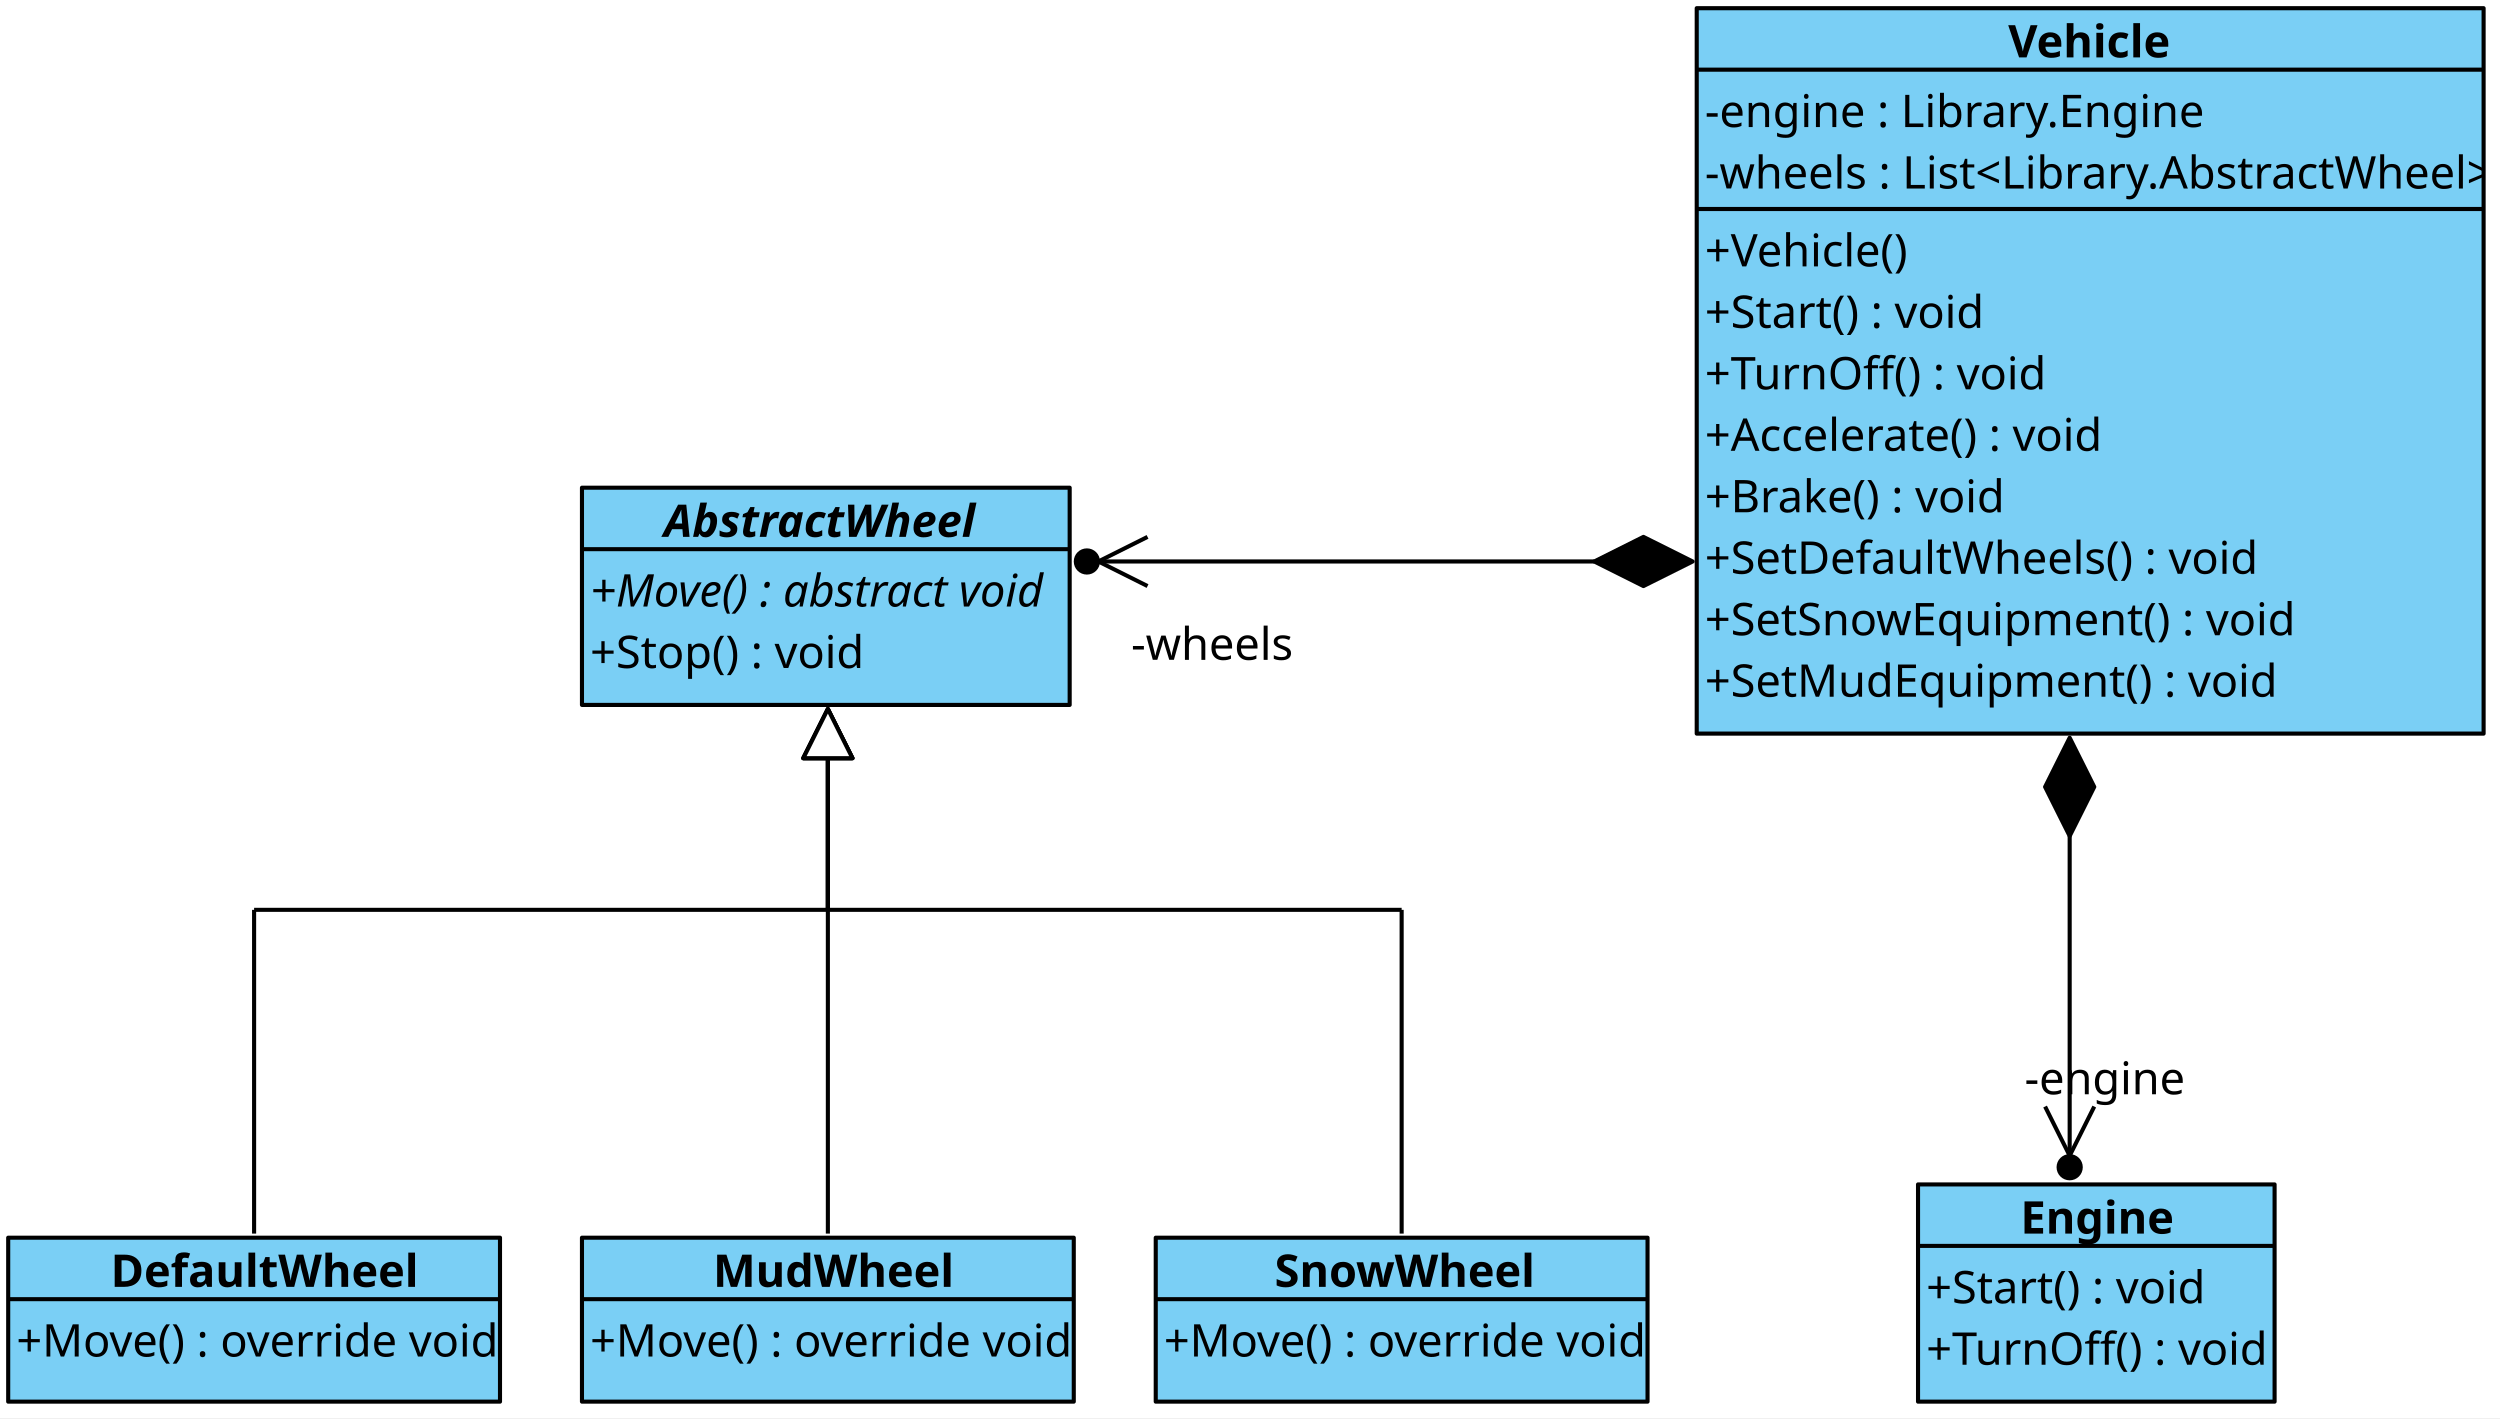
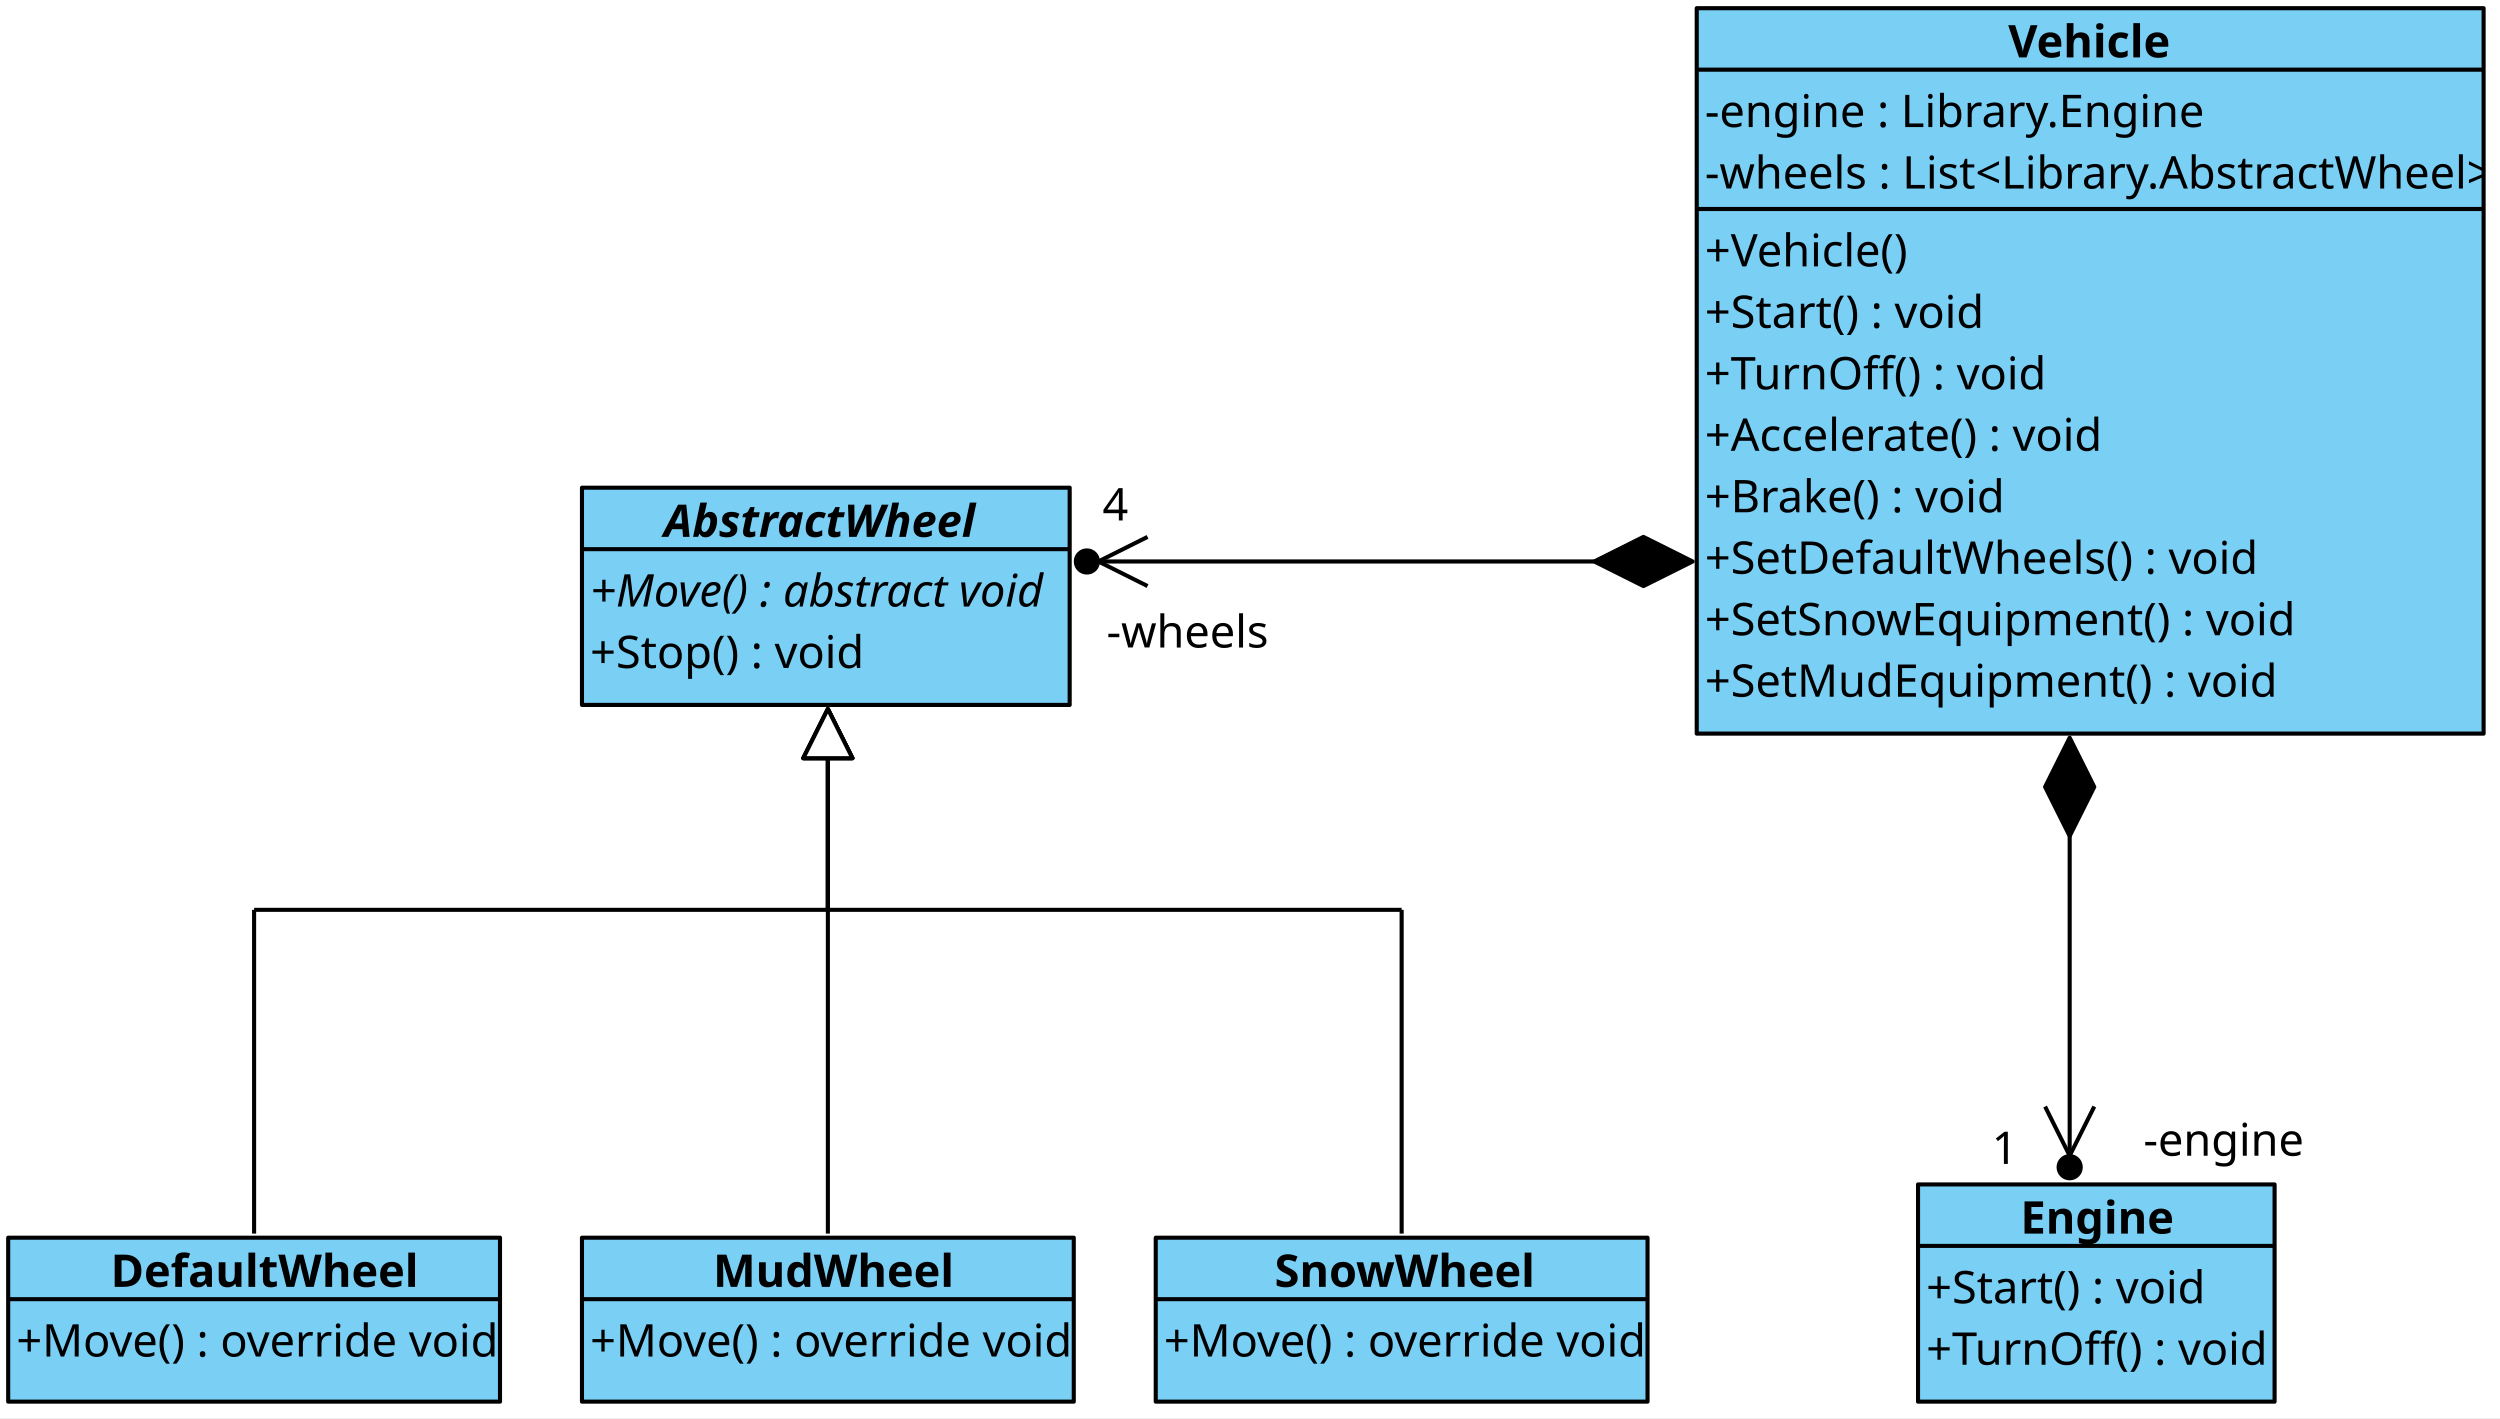
<svg xmlns="http://www.w3.org/2000/svg" fill-opacity="0" color-rendering="auto" color-interpolation="auto" text-rendering="auto" stroke="rgb(0,0,0)" stroke-linecap="square" width="610" stroke-miterlimit="10" shape-rendering="auto" stroke-opacity="0" fill="rgb(0,0,0)" stroke-dasharray="none" font-weight="normal" stroke-width="1" height="346" font-family="'Dialog'" font-style="normal" stroke-linejoin="miter" font-size="12px" stroke-dashoffset="0" image-rendering="auto">
  <defs id="genericDefs" />
  <g>
    <defs id="defs1">
      <clipPath clipPathUnits="userSpaceOnUse" id="clipPath1">
        <path d="M-7 -7 L203 -7 L203 188 L-7 188 L-7 -7 Z" />
      </clipPath>
      <clipPath clipPathUnits="userSpaceOnUse" id="clipPath2">
        <path d="M0 0 L0 162 L192 162 L192 0 Z" />
      </clipPath>
      <clipPath clipPathUnits="userSpaceOnUse" id="clipPath3">
        <path d="M0 0 L0 15 L192 15 L192 0 Z" />
      </clipPath>
      <clipPath clipPathUnits="userSpaceOnUse" id="clipPath4">
        <path d="M-7 -7 L131 -7 L131 51 L-7 51 L-7 -7 Z" />
      </clipPath>
      <clipPath clipPathUnits="userSpaceOnUse" id="clipPath5">
        <path d="M0 0 L0 25 L120 25 L120 0 Z" />
      </clipPath>
      <clipPath clipPathUnits="userSpaceOnUse" id="clipPath6">
        <path d="M0 0 L0 15 L120 15 L120 0 Z" />
      </clipPath>
      <clipPath clipPathUnits="userSpaceOnUse" id="clipPath7">
        <path d="M-7 -7 L98 -7 L98 64 L-7 64 L-7 -7 Z" />
      </clipPath>
      <clipPath clipPathUnits="userSpaceOnUse" id="clipPath8">
        <path d="M0 0 L0 38 L87 38 L87 0 Z" />
      </clipPath>
      <clipPath clipPathUnits="userSpaceOnUse" id="clipPath9">
        <path d="M0 0 L0 15 L87 15 L87 0 Z" />
      </clipPath>
      <clipPath clipPathUnits="userSpaceOnUse" id="clipPath10">
        <path d="M-7 -7 L130 -7 L130 64 L-7 64 L-7 -7 Z" />
      </clipPath>
      <clipPath clipPathUnits="userSpaceOnUse" id="clipPath11">
        <path d="M0 0 L0 38 L119 38 L119 0 Z" />
      </clipPath>
      <clipPath clipPathUnits="userSpaceOnUse" id="clipPath12">
        <path d="M0 0 L0 15 L119 15 L119 0 Z" />
      </clipPath>
      <clipPath clipPathUnits="userSpaceOnUse" id="clipPath13">
        <path d="M-7 -7 L69 -7 L69 69 L-7 69 L-7 -7 Z" />
      </clipPath>
      <clipPath clipPathUnits="userSpaceOnUse" id="clipPath14">
        <path d="M0 0 L0 58 L58 58 L58 0 Z" />
      </clipPath>
      <clipPath clipPathUnits="userSpaceOnUse" id="clipPath15">
+         <path d="M-7 -7 L38 -7 L38 26 L-7 26 L-7 -7 Z" />
+       </clipPath>
+       <clipPath clipPathUnits="userSpaceOnUse" id="clipPath16">
+         <path d="M0 0 L0 15 L27 15 L27 0 Z" />
+       </clipPath>
+       <clipPath clipPathUnits="userSpaceOnUse" id="clipPath17">
        <path d="M0 0 L244 0 L244 232 L0 232 L0 0 Z" />
      </clipPath>
-       <clipPath clipPathUnits="userSpaceOnUse" id="clipPath16">
+       <clipPath clipPathUnits="userSpaceOnUse" id="clipPath18">
        <path d="M0 0 L0 232 L244 232 L244 0 Z" />
      </clipPath>
-       <clipPath clipPathUnits="userSpaceOnUse" id="clipPath17">
+       <clipPath clipPathUnits="userSpaceOnUse" id="clipPath19">
        <path d="M0 0 L104 0 L104 232 L0 232 L0 0 Z" />
      </clipPath>
-       <clipPath clipPathUnits="userSpaceOnUse" id="clipPath18">
+       <clipPath clipPathUnits="userSpaceOnUse" id="clipPath20">
        <path d="M0 0 L0 232 L104 232 L104 0 Z" />
      </clipPath>
-       <clipPath clipPathUnits="userSpaceOnUse" id="clipPath19">
+       <clipPath clipPathUnits="userSpaceOnUse" id="clipPath21">
        <path d="M0 0 L255 0 L255 104 L0 104 L0 0 Z" />
      </clipPath>
-       <clipPath clipPathUnits="userSpaceOnUse" id="clipPath20">
+       <clipPath clipPathUnits="userSpaceOnUse" id="clipPath22">
        <path d="M0 0 L0 104 L255 104 L255 0 Z" />
      </clipPath>
-       <clipPath clipPathUnits="userSpaceOnUse" id="clipPath21">
+       <clipPath clipPathUnits="userSpaceOnUse" id="clipPath23">
        <path d="M0 0 L104 0 L104 212 L0 212 L0 0 Z" />
      </clipPath>
-       <clipPath clipPathUnits="userSpaceOnUse" id="clipPath22">
+       <clipPath clipPathUnits="userSpaceOnUse" id="clipPath24">
        <path d="M0 0 L0 212 L104 212 L104 0 Z" />
      </clipPath>
    </defs>
    <g fill="white" text-rendering="geometricPrecision" fill-opacity="1" stroke-opacity="1" stroke="white">
      <rect x="0" width="610" height="346" y="0" stroke="none" />
    </g>
    <g font-size="11px" transform="translate(414,2)" fill-opacity="1" fill="rgb(122,207,245)" text-rendering="geometricPrecision" image-rendering="optimizeQuality" font-family="sans-serif" stroke="rgb(122,207,245)" font-weight="bold" stroke-opacity="1">
      <rect x="0" width="192" height="177" y="0" clip-path="url(#clipPath1)" stroke="none" />
    </g>
    <g fill-opacity="1" text-rendering="geometricPrecision" stroke="black" stroke-linecap="butt" transform="translate(414,2)" stroke-miterlimit="0" stroke-opacity="1" fill="black" font-weight="bold" font-family="sans-serif" stroke-linejoin="round" font-size="11px" image-rendering="optimizeQuality">
      <rect fill="none" x="0" width="192" height="177" y="0" clip-path="url(#clipPath1)" />
      <line y2="15" fill="none" x1="0" clip-path="url(#clipPath1)" x2="192" y1="15" />
    </g>
    <g font-size="11px" transform="matrix(1,0,0,1,414,17)" fill-opacity="1" fill="black" text-rendering="geometricPrecision" image-rendering="optimizeQuality" font-family="sans-serif" stroke="black" stroke-opacity="1">
      <text x="2" xml:space="preserve" y="14" clip-path="url(#clipPath2)" stroke="none">-engine : Library.Engine</text>
    </g>
    <g font-size="11px" transform="matrix(1,0,0,1,414,17)" fill-opacity="1" fill="black" text-rendering="geometricPrecision" image-rendering="optimizeQuality" font-family="sans-serif" stroke="black" stroke-opacity="1">
      <text x="2" xml:space="preserve" y="29" clip-path="url(#clipPath2)" stroke="none">-wheels : List&lt;Library.AbstractWheel&gt;</text>
      <line stroke-linecap="butt" clip-path="url(#clipPath2)" fill="none" x1="0" x2="192" y1="34" y2="34" stroke-linejoin="bevel" stroke-miterlimit="0" />
    </g>
    <g font-size="11px" transform="matrix(1,0,0,1,414,17)" fill-opacity="1" fill="black" text-rendering="geometricPrecision" image-rendering="optimizeQuality" font-family="sans-serif" stroke="black" stroke-opacity="1">
      <text x="2" xml:space="preserve" y="48" clip-path="url(#clipPath2)" stroke="none">+Vehicle()</text>
    </g>
    <g font-size="11px" transform="matrix(1,0,0,1,414,17)" fill-opacity="1" fill="black" text-rendering="geometricPrecision" image-rendering="optimizeQuality" font-family="sans-serif" stroke="black" stroke-opacity="1">
      <text x="2" xml:space="preserve" y="63" clip-path="url(#clipPath2)" stroke="none">+Start() : void</text>
    </g>
    <g font-size="11px" transform="matrix(1,0,0,1,414,17)" fill-opacity="1" fill="black" text-rendering="geometricPrecision" image-rendering="optimizeQuality" font-family="sans-serif" stroke="black" stroke-opacity="1">
      <text x="2" xml:space="preserve" y="78" clip-path="url(#clipPath2)" stroke="none">+TurnOff() : void</text>
    </g>
    <g font-size="11px" transform="matrix(1,0,0,1,414,17)" fill-opacity="1" fill="black" text-rendering="geometricPrecision" image-rendering="optimizeQuality" font-family="sans-serif" stroke="black" stroke-opacity="1">
      <text x="2" xml:space="preserve" y="93" clip-path="url(#clipPath2)" stroke="none">+Accelerate() : void</text>
    </g>
    <g font-size="11px" transform="matrix(1,0,0,1,414,17)" fill-opacity="1" fill="black" text-rendering="geometricPrecision" image-rendering="optimizeQuality" font-family="sans-serif" stroke="black" stroke-opacity="1">
      <text x="2" xml:space="preserve" y="108" clip-path="url(#clipPath2)" stroke="none">+Brake() : void</text>
    </g>
    <g font-size="11px" transform="matrix(1,0,0,1,414,17)" fill-opacity="1" fill="black" text-rendering="geometricPrecision" image-rendering="optimizeQuality" font-family="sans-serif" stroke="black" stroke-opacity="1">
      <text x="2" xml:space="preserve" y="123" clip-path="url(#clipPath2)" stroke="none">+SetDefaultWheels() : void</text>
    </g>
    <g font-size="11px" transform="matrix(1,0,0,1,414,17)" fill-opacity="1" fill="black" text-rendering="geometricPrecision" image-rendering="optimizeQuality" font-family="sans-serif" stroke="black" stroke-opacity="1">
      <text x="2" xml:space="preserve" y="138" clip-path="url(#clipPath2)" stroke="none">+SetSnowEquipment() : void</text>
    </g>
    <g font-size="11px" transform="matrix(1,0,0,1,414,17)" fill-opacity="1" fill="black" text-rendering="geometricPrecision" image-rendering="optimizeQuality" font-family="sans-serif" stroke="black" stroke-opacity="1">
      <text x="2" xml:space="preserve" y="153" clip-path="url(#clipPath2)" stroke="none">+SetMudEquipment() : void</text>
    </g>
    <g font-size="11px" transform="translate(414,2)" fill-opacity="1" fill="black" text-rendering="geometricPrecision" image-rendering="optimizeQuality" font-family="sans-serif" stroke="black" font-weight="bold" stroke-opacity="1">
      <text x="76" xml:space="preserve" y="12" clip-path="url(#clipPath3)" stroke="none">Vehicle</text>
    </g>
    <g font-size="11px" transform="translate(282,302)" fill-opacity="1" fill="rgb(122,207,245)" text-rendering="geometricPrecision" image-rendering="optimizeQuality" font-family="sans-serif" stroke="rgb(122,207,245)" font-weight="bold" stroke-opacity="1">
      <rect x="0" width="120" height="40" y="0" clip-path="url(#clipPath4)" stroke="none" />
    </g>
    <g fill-opacity="1" text-rendering="geometricPrecision" stroke="black" stroke-linecap="butt" transform="translate(282,302)" stroke-miterlimit="0" stroke-opacity="1" fill="black" font-weight="bold" font-family="sans-serif" stroke-linejoin="round" font-size="11px" image-rendering="optimizeQuality">
      <rect fill="none" x="0" width="120" height="40" y="0" clip-path="url(#clipPath4)" />
      <line y2="15" fill="none" x1="0" clip-path="url(#clipPath4)" x2="120" y1="15" />
    </g>
    <g font-size="11px" transform="matrix(1,0,0,1,282,317)" fill-opacity="1" fill="black" text-rendering="geometricPrecision" image-rendering="optimizeQuality" font-family="sans-serif" stroke="black" stroke-opacity="1">
      <text x="2" xml:space="preserve" y="14" clip-path="url(#clipPath5)" stroke="none">+Move() : override void</text>
    </g>
    <g font-size="11px" transform="translate(282,302)" fill-opacity="1" fill="black" text-rendering="geometricPrecision" image-rendering="optimizeQuality" font-family="sans-serif" stroke="black" font-weight="bold" stroke-opacity="1">
      <text x="29" xml:space="preserve" y="12" clip-path="url(#clipPath6)" stroke="none">SnowWheel</text>
    </g>
    <g font-size="11px" transform="translate(142,302)" fill-opacity="1" fill="rgb(122,207,245)" text-rendering="geometricPrecision" image-rendering="optimizeQuality" font-family="sans-serif" stroke="rgb(122,207,245)" font-weight="bold" stroke-opacity="1">
      <rect x="0" width="120" height="40" y="0" clip-path="url(#clipPath4)" stroke="none" />
    </g>
    <g fill-opacity="1" text-rendering="geometricPrecision" stroke="black" stroke-linecap="butt" transform="translate(142,302)" stroke-miterlimit="0" stroke-opacity="1" fill="black" font-weight="bold" font-family="sans-serif" stroke-linejoin="round" font-size="11px" image-rendering="optimizeQuality">
      <rect fill="none" x="0" width="120" height="40" y="0" clip-path="url(#clipPath4)" />
      <line y2="15" fill="none" x1="0" clip-path="url(#clipPath4)" x2="120" y1="15" />
    </g>
    <g font-size="11px" transform="matrix(1,0,0,1,142,317)" fill-opacity="1" fill="black" text-rendering="geometricPrecision" image-rendering="optimizeQuality" font-family="sans-serif" stroke="black" stroke-opacity="1">
      <text x="2" xml:space="preserve" y="14" clip-path="url(#clipPath5)" stroke="none">+Move() : override void</text>
    </g>
    <g font-size="11px" transform="translate(142,302)" fill-opacity="1" fill="black" text-rendering="geometricPrecision" image-rendering="optimizeQuality" font-family="sans-serif" stroke="black" font-weight="bold" stroke-opacity="1">
      <text x="32" xml:space="preserve" y="12" clip-path="url(#clipPath6)" stroke="none">MudWheel</text>
    </g>
    <g font-size="11px" transform="translate(468,289)" fill-opacity="1" fill="rgb(122,207,245)" text-rendering="geometricPrecision" image-rendering="optimizeQuality" font-family="sans-serif" stroke="rgb(122,207,245)" font-weight="bold" stroke-opacity="1">
      <rect x="0" width="87" height="53" y="0" clip-path="url(#clipPath7)" stroke="none" />
    </g>
    <g fill-opacity="1" text-rendering="geometricPrecision" stroke="black" stroke-linecap="butt" transform="translate(468,289)" stroke-miterlimit="0" stroke-opacity="1" fill="black" font-weight="bold" font-family="sans-serif" stroke-linejoin="round" font-size="11px" image-rendering="optimizeQuality">
      <rect fill="none" x="0" width="87" height="53" y="0" clip-path="url(#clipPath7)" />
      <line y2="15" fill="none" x1="0" clip-path="url(#clipPath7)" x2="87" y1="15" />
    </g>
    <g font-size="11px" transform="matrix(1,0,0,1,468,304)" fill-opacity="1" fill="black" text-rendering="geometricPrecision" image-rendering="optimizeQuality" font-family="sans-serif" stroke="black" stroke-opacity="1">
      <text x="2" xml:space="preserve" y="14" clip-path="url(#clipPath8)" stroke="none">+Start() : void</text>
    </g>
    <g font-size="11px" transform="matrix(1,0,0,1,468,304)" fill-opacity="1" fill="black" text-rendering="geometricPrecision" image-rendering="optimizeQuality" font-family="sans-serif" stroke="black" stroke-opacity="1">
      <text x="2" xml:space="preserve" y="29" clip-path="url(#clipPath8)" stroke="none">+TurnOff() : void</text>
    </g>
    <g font-size="11px" transform="translate(468,289)" fill-opacity="1" fill="black" text-rendering="geometricPrecision" image-rendering="optimizeQuality" font-family="sans-serif" stroke="black" font-weight="bold" stroke-opacity="1">
      <text x="25" xml:space="preserve" y="12" clip-path="url(#clipPath9)" stroke="none">Engine</text>
    </g>
    <g font-size="11px" transform="translate(2,302)" fill-opacity="1" fill="rgb(122,207,245)" text-rendering="geometricPrecision" image-rendering="optimizeQuality" font-family="sans-serif" stroke="rgb(122,207,245)" font-weight="bold" stroke-opacity="1">
      <rect x="0" width="120" height="40" y="0" clip-path="url(#clipPath4)" stroke="none" />
    </g>
    <g fill-opacity="1" text-rendering="geometricPrecision" stroke="black" stroke-linecap="butt" transform="translate(2,302)" stroke-miterlimit="0" stroke-opacity="1" fill="black" font-weight="bold" font-family="sans-serif" stroke-linejoin="round" font-size="11px" image-rendering="optimizeQuality">
      <rect fill="none" x="0" width="120" height="40" y="0" clip-path="url(#clipPath4)" />
      <line y2="15" fill="none" x1="0" clip-path="url(#clipPath4)" x2="120" y1="15" />
    </g>
    <g font-size="11px" transform="matrix(1,0,0,1,2,317)" fill-opacity="1" fill="black" text-rendering="geometricPrecision" image-rendering="optimizeQuality" font-family="sans-serif" stroke="black" stroke-opacity="1">
      <text x="2" xml:space="preserve" y="14" clip-path="url(#clipPath5)" stroke="none">+Move() : override void</text>
    </g>
    <g font-size="11px" transform="translate(2,302)" fill-opacity="1" fill="black" text-rendering="geometricPrecision" image-rendering="optimizeQuality" font-family="sans-serif" stroke="black" font-weight="bold" stroke-opacity="1">
      <text x="25" xml:space="preserve" y="12" clip-path="url(#clipPath6)" stroke="none">DefaultWheel</text>
    </g>
    <g font-size="11px" transform="translate(142,119)" fill-opacity="1" fill="rgb(122,207,245)" text-rendering="geometricPrecision" image-rendering="optimizeQuality" font-family="sans-serif" stroke="rgb(122,207,245)" font-weight="bold" stroke-opacity="1">
      <rect x="0" width="119" height="53" y="0" clip-path="url(#clipPath10)" stroke="none" />
    </g>
    <g fill-opacity="1" text-rendering="geometricPrecision" stroke="black" stroke-linecap="butt" transform="translate(142,119)" stroke-miterlimit="0" stroke-opacity="1" fill="black" font-weight="bold" font-family="sans-serif" stroke-linejoin="round" font-size="11px" image-rendering="optimizeQuality">
      <rect fill="none" x="0" width="119" height="53" y="0" clip-path="url(#clipPath10)" />
      <line y2="15" fill="none" x1="0" clip-path="url(#clipPath10)" x2="119" y1="15" />
    </g>
    <g font-size="11px" transform="matrix(1,0,0,1,142,134)" fill-opacity="1" fill="black" text-rendering="geometricPrecision" image-rendering="optimizeQuality" font-family="sans-serif" font-style="italic" stroke="black" stroke-opacity="1">
      <text x="2" xml:space="preserve" y="14" clip-path="url(#clipPath11)" stroke="none">+Move() : abstract void</text>
    </g>
    <g font-size="11px" transform="matrix(1,0,0,1,142,134)" fill-opacity="1" fill="black" text-rendering="geometricPrecision" image-rendering="optimizeQuality" font-family="sans-serif" stroke="black" stroke-opacity="1">
      <text x="2" xml:space="preserve" y="29" clip-path="url(#clipPath11)" stroke="none">+Stop() : void</text>
    </g>
    <g font-size="11px" transform="translate(142,119)" fill-opacity="1" fill="black" text-rendering="geometricPrecision" image-rendering="optimizeQuality" font-family="sans-serif" font-style="italic" stroke="black" font-weight="bold" stroke-opacity="1">
      <text x="20" xml:space="preserve" y="12" clip-path="url(#clipPath12)" stroke="none">AbstractWheel</text>
    </g>
-     <g font-size="11px" transform="translate(266,128)" fill-opacity="1" fill="black" text-rendering="geometricPrecision" image-rendering="optimizeQuality" font-family="sans-serif" stroke="black" stroke-opacity="1">
+     <g font-size="11px" transform="translate(513,249)" fill-opacity="1" fill="black" text-rendering="geometricPrecision" image-rendering="optimizeQuality" font-family="sans-serif" stroke="black" stroke-opacity="1">
+       <text x="10" xml:space="preserve" y="33" clip-path="url(#clipPath14)" stroke="none">-engine</text>
+     </g>
+     <g font-size="11px" transform="translate(260,125)" fill-opacity="1" fill="black" text-rendering="geometricPrecision" image-rendering="optimizeQuality" font-family="sans-serif" stroke="black" stroke-opacity="1">
      <text x="10" xml:space="preserve" y="33" clip-path="url(#clipPath14)" stroke="none">-wheels</text>
    </g>
-     <g font-size="11px" transform="translate(484,234)" fill-opacity="1" fill="black" text-rendering="geometricPrecision" image-rendering="optimizeQuality" font-family="sans-serif" stroke="black" stroke-opacity="1">
-       <text x="10" xml:space="preserve" y="33" clip-path="url(#clipPath14)" stroke="none">-engine</text>
+     <g font-size="11px" transform="translate(259,115)" fill-opacity="1" fill="black" text-rendering="geometricPrecision" image-rendering="optimizeQuality" font-family="sans-serif" stroke="black" stroke-opacity="1">
+       <text x="10" xml:space="preserve" y="12" clip-path="url(#clipPath16)" stroke="none">4</text>
+     </g>
+     <g font-size="11px" transform="translate(476,272)" fill-opacity="1" fill="black" text-rendering="geometricPrecision" image-rendering="optimizeQuality" font-family="sans-serif" stroke="black" stroke-opacity="1">
+       <text x="10" xml:space="preserve" y="12" clip-path="url(#clipPath16)" stroke="none">1</text>
    </g>
    <g stroke-linecap="butt" font-size="11px" transform="translate(12,123)" fill-opacity="1" fill="black" text-rendering="geometricPrecision" image-rendering="optimizeQuality" font-family="sans-serif" stroke-linejoin="round" stroke="black" stroke-opacity="1">
-       <line y2="99" fill="none" x1="190" clip-path="url(#clipPath16)" x2="190" y1="50" />
-       <line y2="99" fill="none" x1="190" clip-path="url(#clipPath16)" x2="50" y1="99" />
-       <line y2="178" fill="none" x1="50" clip-path="url(#clipPath16)" x2="50" y1="99" />
-       <polygon fill="white" clip-path="url(#clipPath16)" points=" 190 50 184 62 196 62" stroke="none" />
-       <polygon fill="none" points=" 190 50 184 62 196 62" clip-path="url(#clipPath16)" />
+       <line y2="99" fill="none" x1="190" clip-path="url(#clipPath18)" x2="190" y1="50" />
+       <line y2="99" fill="none" x1="190" clip-path="url(#clipPath18)" x2="50" y1="99" />
+       <line y2="178" fill="none" x1="50" clip-path="url(#clipPath18)" x2="50" y1="99" />
+       <polygon fill="white" clip-path="url(#clipPath18)" points=" 190 50 184 62 196 62" stroke="none" />
+       <polygon fill="none" points=" 190 50 184 62 196 62" clip-path="url(#clipPath18)" />
    </g>
    <g stroke-linecap="butt" font-size="11px" transform="translate(152,123)" fill-opacity="1" fill="black" text-rendering="geometricPrecision" image-rendering="optimizeQuality" font-family="sans-serif" stroke-linejoin="round" stroke="black" stroke-opacity="1">
-       <line y2="178" fill="none" x1="50" clip-path="url(#clipPath18)" x2="50" y1="50" />
+       <line y2="178" fill="none" x1="50" clip-path="url(#clipPath20)" x2="50" y1="50" />
+       <polygon fill="white" clip-path="url(#clipPath20)" points=" 50 50 44 62 56 62" stroke="none" />
+       <polygon fill="none" points=" 50 50 44 62 56 62" clip-path="url(#clipPath20)" />
+     </g>
+     <g stroke-linecap="butt" font-size="11px" transform="translate(152,123)" fill-opacity="1" fill="black" text-rendering="geometricPrecision" image-rendering="optimizeQuality" font-family="sans-serif" stroke-linejoin="round" stroke="black" stroke-opacity="1">
+       <line y2="99" fill="none" x1="50" clip-path="url(#clipPath18)" x2="50" y1="50" />
+       <line y2="99" fill="none" x1="50" clip-path="url(#clipPath18)" x2="190" y1="99" />
+       <line y2="178" fill="none" x1="190" clip-path="url(#clipPath18)" x2="190" y1="99" />
      <polygon fill="white" clip-path="url(#clipPath18)" points=" 50 50 44 62 56 62" stroke="none" />
      <polygon fill="none" points=" 50 50 44 62 56 62" clip-path="url(#clipPath18)" />
    </g>
-     <g stroke-linecap="butt" font-size="11px" transform="translate(152,123)" fill-opacity="1" fill="black" text-rendering="geometricPrecision" image-rendering="optimizeQuality" font-family="sans-serif" stroke-linejoin="round" stroke="black" stroke-opacity="1">
-       <line y2="99" fill="none" x1="50" clip-path="url(#clipPath16)" x2="50" y1="50" />
-       <line y2="99" fill="none" x1="50" clip-path="url(#clipPath16)" x2="190" y1="99" />
-       <line y2="178" fill="none" x1="190" clip-path="url(#clipPath16)" x2="190" y1="99" />
-       <polygon fill="white" clip-path="url(#clipPath16)" points=" 50 50 44 62 56 62" stroke="none" />
-       <polygon fill="none" points=" 50 50 44 62 56 62" clip-path="url(#clipPath16)" />
-     </g>
    <g stroke-linecap="butt" font-size="11px" transform="translate(212,87)" fill-opacity="1" fill="black" text-rendering="geometricPrecision" image-rendering="optimizeQuality" font-family="sans-serif" stroke-linejoin="round" stroke="black" stroke-opacity="1">
-       <line y2="50" fill="none" x1="177" clip-path="url(#clipPath20)" x2="56" y1="50" />
-       <polygon points=" 201 50 189 44 177 50 189 56" clip-path="url(#clipPath20)" stroke="none" />
-       <polygon fill="none" points=" 201 50 189 44 177 50 189 56" clip-path="url(#clipPath20)" />
-       <line y2="56" fill="none" x1="56" clip-path="url(#clipPath20)" x2="68" y1="50" />
-       <line y2="44" fill="none" x1="56" clip-path="url(#clipPath20)" x2="68" y1="50" />
-       <circle r="3.2" clip-path="url(#clipPath20)" cx="53.2" cy="50" stroke="none" />
+       <line y2="50" fill="none" x1="177" clip-path="url(#clipPath22)" x2="56" y1="50" />
+       <polygon points=" 201 50 189 44 177 50 189 56" clip-path="url(#clipPath22)" stroke="none" />
+       <polygon fill="none" points=" 201 50 189 44 177 50 189 56" clip-path="url(#clipPath22)" />
+       <line y2="56" fill="none" x1="56" clip-path="url(#clipPath22)" x2="68" y1="50" />
+       <line y2="44" fill="none" x1="56" clip-path="url(#clipPath22)" x2="68" y1="50" />
+       <circle r="3.2" clip-path="url(#clipPath22)" cx="53.2" cy="50" stroke="none" />
    </g>
    <g stroke-linecap="butt" font-size="11px" transform="translate(455,130)" fill-opacity="1" fill="black" text-rendering="geometricPrecision" image-rendering="optimizeQuality" font-family="sans-serif" stroke-linejoin="round" stroke="black" stroke-opacity="1">
-       <line y2="152" fill="none" x1="50" clip-path="url(#clipPath22)" x2="50" y1="74" />
-       <polygon points=" 50 50 44 62 50 74 56 62" clip-path="url(#clipPath22)" stroke="none" />
-       <polygon fill="none" points=" 50 50 44 62 50 74 56 62" clip-path="url(#clipPath22)" />
-       <line y2="140" fill="none" x1="50" clip-path="url(#clipPath22)" x2="56" y1="152" />
-       <line y2="140" fill="none" x1="50" clip-path="url(#clipPath22)" x2="44" y1="152" />
-       <circle r="3.2" clip-path="url(#clipPath22)" cx="50" cy="154.8" stroke="none" />
+       <line y2="152" fill="none" x1="50" clip-path="url(#clipPath24)" x2="50" y1="74" />
+       <polygon points=" 50 50 44 62 50 74 56 62" clip-path="url(#clipPath24)" stroke="none" />
+       <polygon fill="none" points=" 50 50 44 62 50 74 56 62" clip-path="url(#clipPath24)" />
+       <line y2="140" fill="none" x1="50" clip-path="url(#clipPath24)" x2="56" y1="152" />
+       <line y2="140" fill="none" x1="50" clip-path="url(#clipPath24)" x2="44" y1="152" />
+       <circle r="3.2" clip-path="url(#clipPath24)" cx="50" cy="154.8" stroke="none" />
    </g>
  </g>
</svg>
